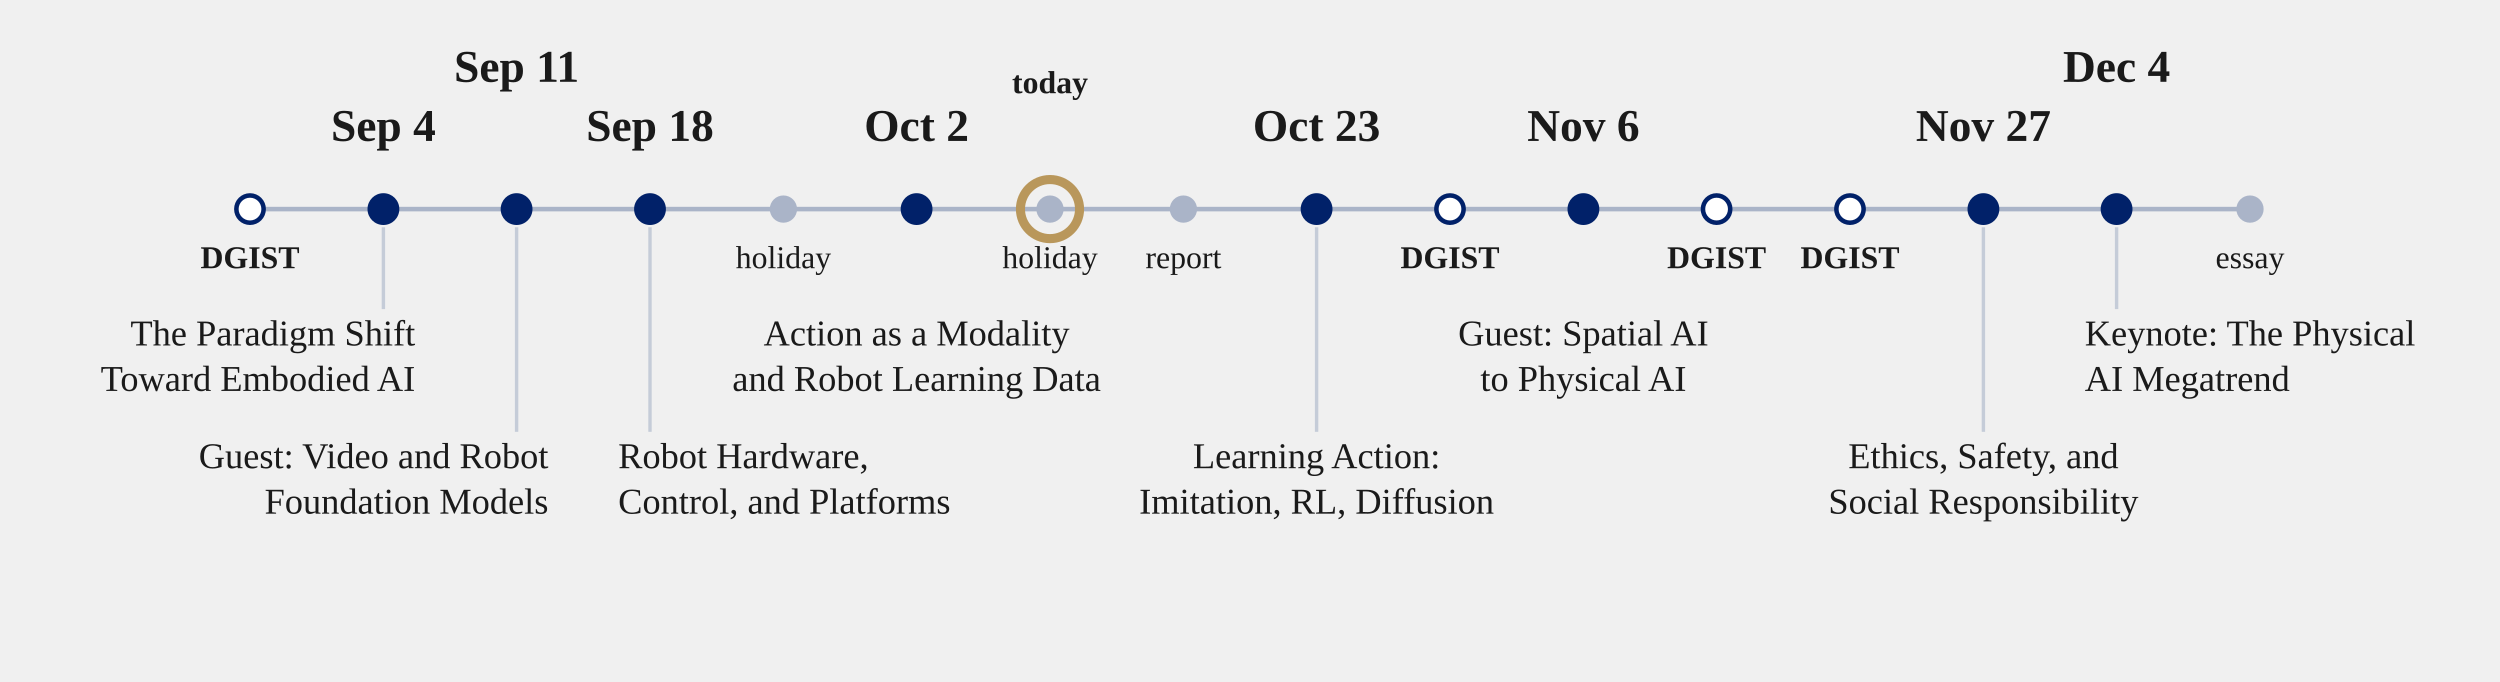
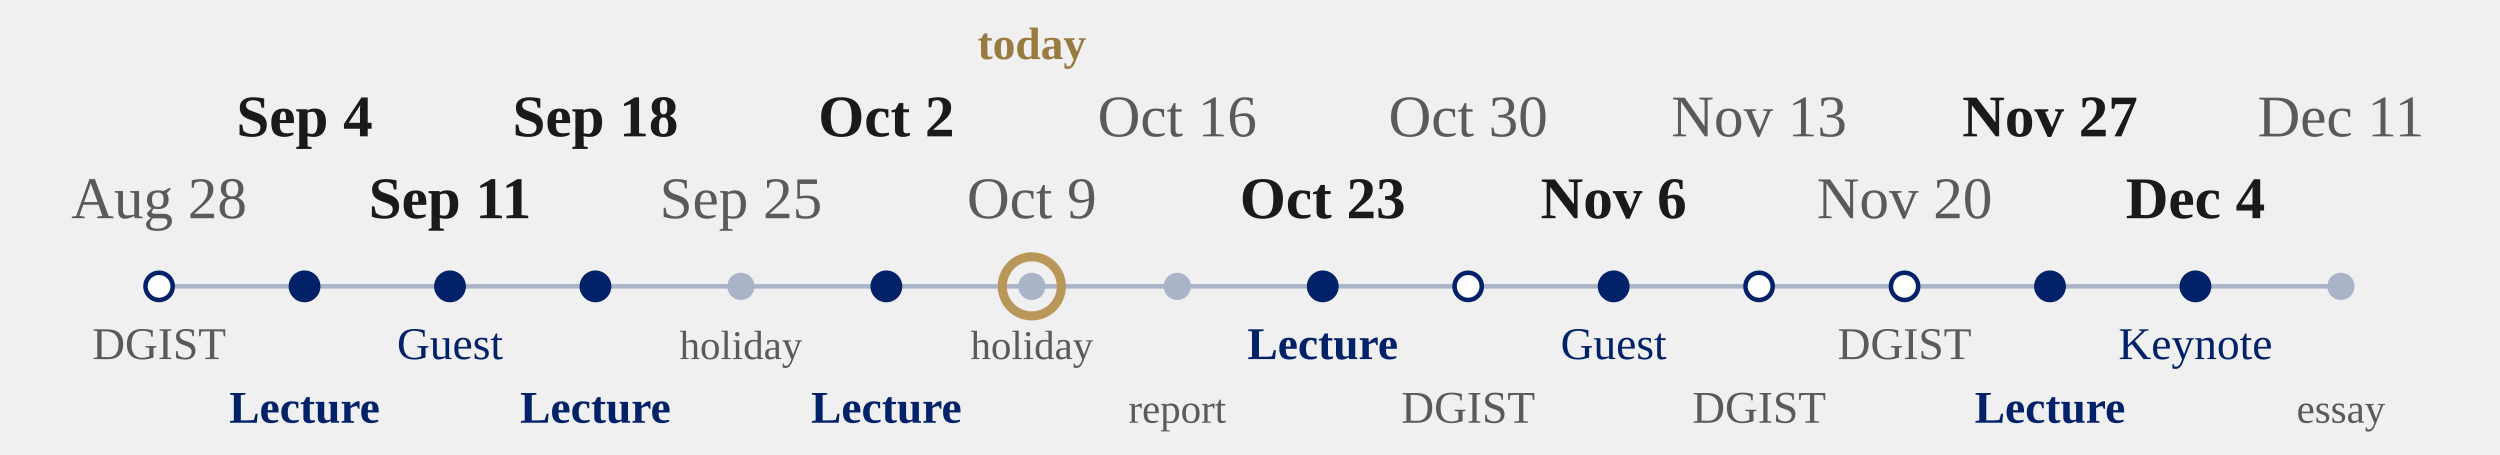
- <svg xmlns="http://www.w3.org/2000/svg" viewBox="0 0 1100 300" class="semester-map-svg" role="img" aria-label="Semester timeline, week 07 highlighted" style="font-family:inherit">
-   <line x1="110.0" y1="92" x2="990.0" y2="92" stroke="#aab4c8" stroke-width="2" />
-   <circle cx="110.0" cy="92" r="6" fill="#fff" stroke="#012169" stroke-width="2" />
-   <text x="110.0" y="118" font-size="14" font-weight="600" text-anchor="middle" fill="#1a1a1a" class="tag">DGIST</text>
-   <line x1="168.7" y1="100" x2="168.7" y2="136" stroke="#c5ccd8" stroke-width="1.5" />
-   <circle cx="168.7" cy="92" r="7" fill="#012169" />
-   <text x="168.7" y="62" font-size="20" font-weight="700" text-anchor="middle" fill="#1a1a1a" class="date">Sep 4</text>
-   <text x="182.7" y="152" font-size="16" text-anchor="end" fill="#1a1a1a" class="label">The Paradigm Shift</text>
-   <text x="182.7" y="172" font-size="16" text-anchor="end" fill="#1a1a1a" class="label">Toward Embodied AI</text>
-   <line x1="227.3" y1="100" x2="227.3" y2="190" stroke="#c5ccd8" stroke-width="1.5" />
-   <circle cx="227.3" cy="92" r="7" fill="#012169" />
-   <text x="227.3" y="36" font-size="20" font-weight="700" text-anchor="middle" fill="#1a1a1a" class="date">Sep 11</text>
-   <text x="241.3" y="206" font-size="16" text-anchor="end" fill="#1a1a1a" class="label">Guest: Video and Robot</text>
-   <text x="241.3" y="226" font-size="16" text-anchor="end" fill="#1a1a1a" class="label">Foundation Models</text>
-   <line x1="286.0" y1="100" x2="286.0" y2="190" stroke="#c5ccd8" stroke-width="1.5" />
-   <circle cx="286.0" cy="92" r="7" fill="#012169" />
-   <text x="286.0" y="62" font-size="20" font-weight="700" text-anchor="middle" fill="#1a1a1a" class="date">Sep 18</text>
-   <text x="272.0" y="206" font-size="16" text-anchor="start" fill="#1a1a1a" class="label">Robot Hardware,</text>
-   <text x="272.0" y="226" font-size="16" text-anchor="start" fill="#1a1a1a" class="label">Control, and Platforms</text>
-   <circle cx="344.7" cy="92" r="6" fill="#aab4c8" />
-   <text x="344.7" y="118" font-size="14" text-anchor="middle" fill="#1a1a1a" class="tag">holiday</text>
-   <circle cx="403.3" cy="92" r="7" fill="#012169" />
-   <text x="403.3" y="62" font-size="20" font-weight="700" text-anchor="middle" fill="#1a1a1a" class="date">Oct 2</text>
-   <text x="403.3" y="152" font-size="16" text-anchor="middle" fill="#1a1a1a" class="label">Action as a Modality</text>
-   <text x="403.3" y="172" font-size="16" text-anchor="middle" fill="#1a1a1a" class="label">and Robot Learning Data</text>
-   <circle cx="462.0" cy="92" r="6" fill="#aab4c8" />
-   <circle cx="462.0" cy="92" r="13" fill="none" stroke="#B9975B" stroke-width="4" class="today-ring" />
-   <text x="462.0" y="41" font-size="14" font-weight="600" text-anchor="middle" fill="#1a1a1a" class="today-tag">today</text>
-   <text x="462.0" y="118" font-size="14" text-anchor="middle" fill="#1a1a1a" class="tag">holiday</text>
-   <circle cx="520.7" cy="92" r="6" fill="#aab4c8" />
-   <text x="520.7" y="118" font-size="14" text-anchor="middle" fill="#1a1a1a" class="tag">report</text>
-   <line x1="579.3" y1="100" x2="579.3" y2="190" stroke="#c5ccd8" stroke-width="1.5" />
-   <circle cx="579.3" cy="92" r="7" fill="#012169" />
-   <text x="579.3" y="62" font-size="20" font-weight="700" text-anchor="middle" fill="#1a1a1a" class="date">Oct 23</text>
-   <text x="579.3" y="206" font-size="16" text-anchor="middle" fill="#1a1a1a" class="label">Learning Action:</text>
-   <text x="579.3" y="226" font-size="16" text-anchor="middle" fill="#1a1a1a" class="label">Imitation, RL, Diffusion</text>
-   <circle cx="638.0" cy="92" r="6" fill="#fff" stroke="#012169" stroke-width="2" />
-   <text x="638.0" y="118" font-size="14" font-weight="600" text-anchor="middle" fill="#1a1a1a" class="tag">DGIST</text>
-   <circle cx="696.7" cy="92" r="7" fill="#012169" />
-   <text x="696.7" y="62" font-size="20" font-weight="700" text-anchor="middle" fill="#1a1a1a" class="date">Nov 6</text>
-   <text x="696.7" y="152" font-size="16" text-anchor="middle" fill="#1a1a1a" class="label">Guest: Spatial AI</text>
-   <text x="696.7" y="172" font-size="16" text-anchor="middle" fill="#1a1a1a" class="label">to Physical AI</text>
-   <circle cx="755.3" cy="92" r="6" fill="#fff" stroke="#012169" stroke-width="2" />
-   <text x="755.3" y="118" font-size="14" font-weight="600" text-anchor="middle" fill="#1a1a1a" class="tag">DGIST</text>
-   <circle cx="814.0" cy="92" r="6" fill="#fff" stroke="#012169" stroke-width="2" />
-   <text x="814.0" y="118" font-size="14" font-weight="600" text-anchor="middle" fill="#1a1a1a" class="tag">DGIST</text>
-   <line x1="872.7" y1="100" x2="872.7" y2="190" stroke="#c5ccd8" stroke-width="1.5" />
-   <circle cx="872.7" cy="92" r="7" fill="#012169" />
-   <text x="872.7" y="62" font-size="20" font-weight="700" text-anchor="middle" fill="#1a1a1a" class="date">Nov 27</text>
-   <text x="872.7" y="206" font-size="16" text-anchor="middle" fill="#1a1a1a" class="label">Ethics, Safety, and</text>
-   <text x="872.7" y="226" font-size="16" text-anchor="middle" fill="#1a1a1a" class="label">Social Responsibility</text>
-   <line x1="931.3" y1="100" x2="931.3" y2="136" stroke="#c5ccd8" stroke-width="1.5" />
-   <circle cx="931.3" cy="92" r="7" fill="#012169" />
-   <text x="931.3" y="36" font-size="20" font-weight="700" text-anchor="middle" fill="#1a1a1a" class="date">Dec 4</text>
-   <text x="917.3" y="152" font-size="16" text-anchor="start" fill="#1a1a1a" class="label">Keynote: The Physical</text>
-   <text x="917.3" y="172" font-size="16" text-anchor="start" fill="#1a1a1a" class="label">AI Megatrend</text>
-   <circle cx="990.0" cy="92" r="6" fill="#aab4c8" />
-   <text x="990.0" y="118" font-size="14" text-anchor="middle" fill="#1a1a1a" class="tag">essay</text>
+ <svg xmlns="http://www.w3.org/2000/svg" viewBox="0 0 1100 200" class="semester-map-svg" role="img" aria-label="Semester timeline, week 07 highlighted" style="font-family:inherit">
+   <line x1="70.0" y1="126" x2="1030.0" y2="126" stroke="#aab4c8" stroke-width="2" />
+   <circle cx="70.0" cy="126" r="6" fill="#fff" stroke="#012169" stroke-width="2" />
+   <text x="70.0" y="96" font-size="26" font-weight="400" text-anchor="middle" fill="#5a5a5a" class="date">Aug 28</text>
+   <text x="70.0" y="158" font-size="20" text-anchor="middle" fill="#5a5a5a" class="tag">DGIST</text>
+   <circle cx="134.0" cy="126" r="7" fill="#012169" />
+   <text x="134.0" y="60" font-size="26" font-weight="700" text-anchor="middle" fill="#1a1a1a" class="date">Sep 4</text>
+   <text x="134.0" y="186" font-size="20" font-weight="700" text-anchor="middle" fill="#012169" class="tag">Lecture</text>
+   <circle cx="198.0" cy="126" r="7" fill="#012169" />
+   <text x="198.0" y="96" font-size="26" font-weight="700" text-anchor="middle" fill="#1a1a1a" class="date">Sep 11</text>
+   <text x="198.0" y="158" font-size="20" text-anchor="middle" fill="#012169" class="tag">Guest</text>
+   <circle cx="262.0" cy="126" r="7" fill="#012169" />
+   <text x="262.0" y="60" font-size="26" font-weight="700" text-anchor="middle" fill="#1a1a1a" class="date">Sep 18</text>
+   <text x="262.0" y="186" font-size="20" font-weight="700" text-anchor="middle" fill="#012169" class="tag">Lecture</text>
+   <circle cx="326.0" cy="126" r="6" fill="#aab4c8" />
+   <text x="326.0" y="96" font-size="26" font-weight="400" text-anchor="middle" fill="#5a5a5a" class="date">Sep 25</text>
+   <text x="326.0" y="158" font-size="18" text-anchor="middle" fill="#5a5a5a" class="tag">holiday</text>
+   <circle cx="390.0" cy="126" r="7" fill="#012169" />
+   <text x="390.0" y="60" font-size="26" font-weight="700" text-anchor="middle" fill="#1a1a1a" class="date">Oct 2</text>
+   <text x="390.0" y="186" font-size="20" font-weight="700" text-anchor="middle" fill="#012169" class="tag">Lecture</text>
+   <circle cx="454.0" cy="126" r="6" fill="#aab4c8" />
+   <circle cx="454.0" cy="126" r="13" fill="none" stroke="#B9975B" stroke-width="4" class="today-ring" />
+   <text x="454.0" y="26" font-size="20" font-weight="700" text-anchor="middle" fill="#9A7B3F" class="today-tag">today</text>
+   <text x="454.0" y="96" font-size="26" font-weight="400" text-anchor="middle" fill="#5a5a5a" class="date">Oct 9</text>
+   <text x="454.0" y="158" font-size="18" text-anchor="middle" fill="#5a5a5a" class="tag">holiday</text>
+   <circle cx="518.0" cy="126" r="6" fill="#aab4c8" />
+   <text x="518.0" y="60" font-size="26" font-weight="400" text-anchor="middle" fill="#5a5a5a" class="date">Oct 16</text>
+   <text x="518.0" y="186" font-size="18" text-anchor="middle" fill="#5a5a5a" class="tag">report</text>
+   <circle cx="582.0" cy="126" r="7" fill="#012169" />
+   <text x="582.0" y="96" font-size="26" font-weight="700" text-anchor="middle" fill="#1a1a1a" class="date">Oct 23</text>
+   <text x="582.0" y="158" font-size="20" font-weight="700" text-anchor="middle" fill="#012169" class="tag">Lecture</text>
+   <circle cx="646.0" cy="126" r="6" fill="#fff" stroke="#012169" stroke-width="2" />
+   <text x="646.0" y="60" font-size="26" font-weight="400" text-anchor="middle" fill="#5a5a5a" class="date">Oct 30</text>
+   <text x="646.0" y="186" font-size="20" text-anchor="middle" fill="#5a5a5a" class="tag">DGIST</text>
+   <circle cx="710.0" cy="126" r="7" fill="#012169" />
+   <text x="710.0" y="96" font-size="26" font-weight="700" text-anchor="middle" fill="#1a1a1a" class="date">Nov 6</text>
+   <text x="710.0" y="158" font-size="20" text-anchor="middle" fill="#012169" class="tag">Guest</text>
+   <circle cx="774.0" cy="126" r="6" fill="#fff" stroke="#012169" stroke-width="2" />
+   <text x="774.0" y="60" font-size="26" font-weight="400" text-anchor="middle" fill="#5a5a5a" class="date">Nov 13</text>
+   <text x="774.0" y="186" font-size="20" text-anchor="middle" fill="#5a5a5a" class="tag">DGIST</text>
+   <circle cx="838.0" cy="126" r="6" fill="#fff" stroke="#012169" stroke-width="2" />
+   <text x="838.0" y="96" font-size="26" font-weight="400" text-anchor="middle" fill="#5a5a5a" class="date">Nov 20</text>
+   <text x="838.0" y="158" font-size="20" text-anchor="middle" fill="#5a5a5a" class="tag">DGIST</text>
+   <circle cx="902.0" cy="126" r="7" fill="#012169" />
+   <text x="902.0" y="60" font-size="26" font-weight="700" text-anchor="middle" fill="#1a1a1a" class="date">Nov 27</text>
+   <text x="902.0" y="186" font-size="20" font-weight="700" text-anchor="middle" fill="#012169" class="tag">Lecture</text>
+   <circle cx="966.0" cy="126" r="7" fill="#012169" />
+   <text x="966.0" y="96" font-size="26" font-weight="700" text-anchor="middle" fill="#1a1a1a" class="date">Dec 4</text>
+   <text x="966.0" y="158" font-size="20" text-anchor="middle" fill="#012169" class="tag">Keynote</text>
+   <circle cx="1030.0" cy="126" r="6" fill="#aab4c8" />
+   <text x="1030.0" y="60" font-size="26" font-weight="400" text-anchor="middle" fill="#5a5a5a" class="date">Dec 11</text>
+   <text x="1030.0" y="186" font-size="18" text-anchor="middle" fill="#5a5a5a" class="tag">essay</text>
</svg>
